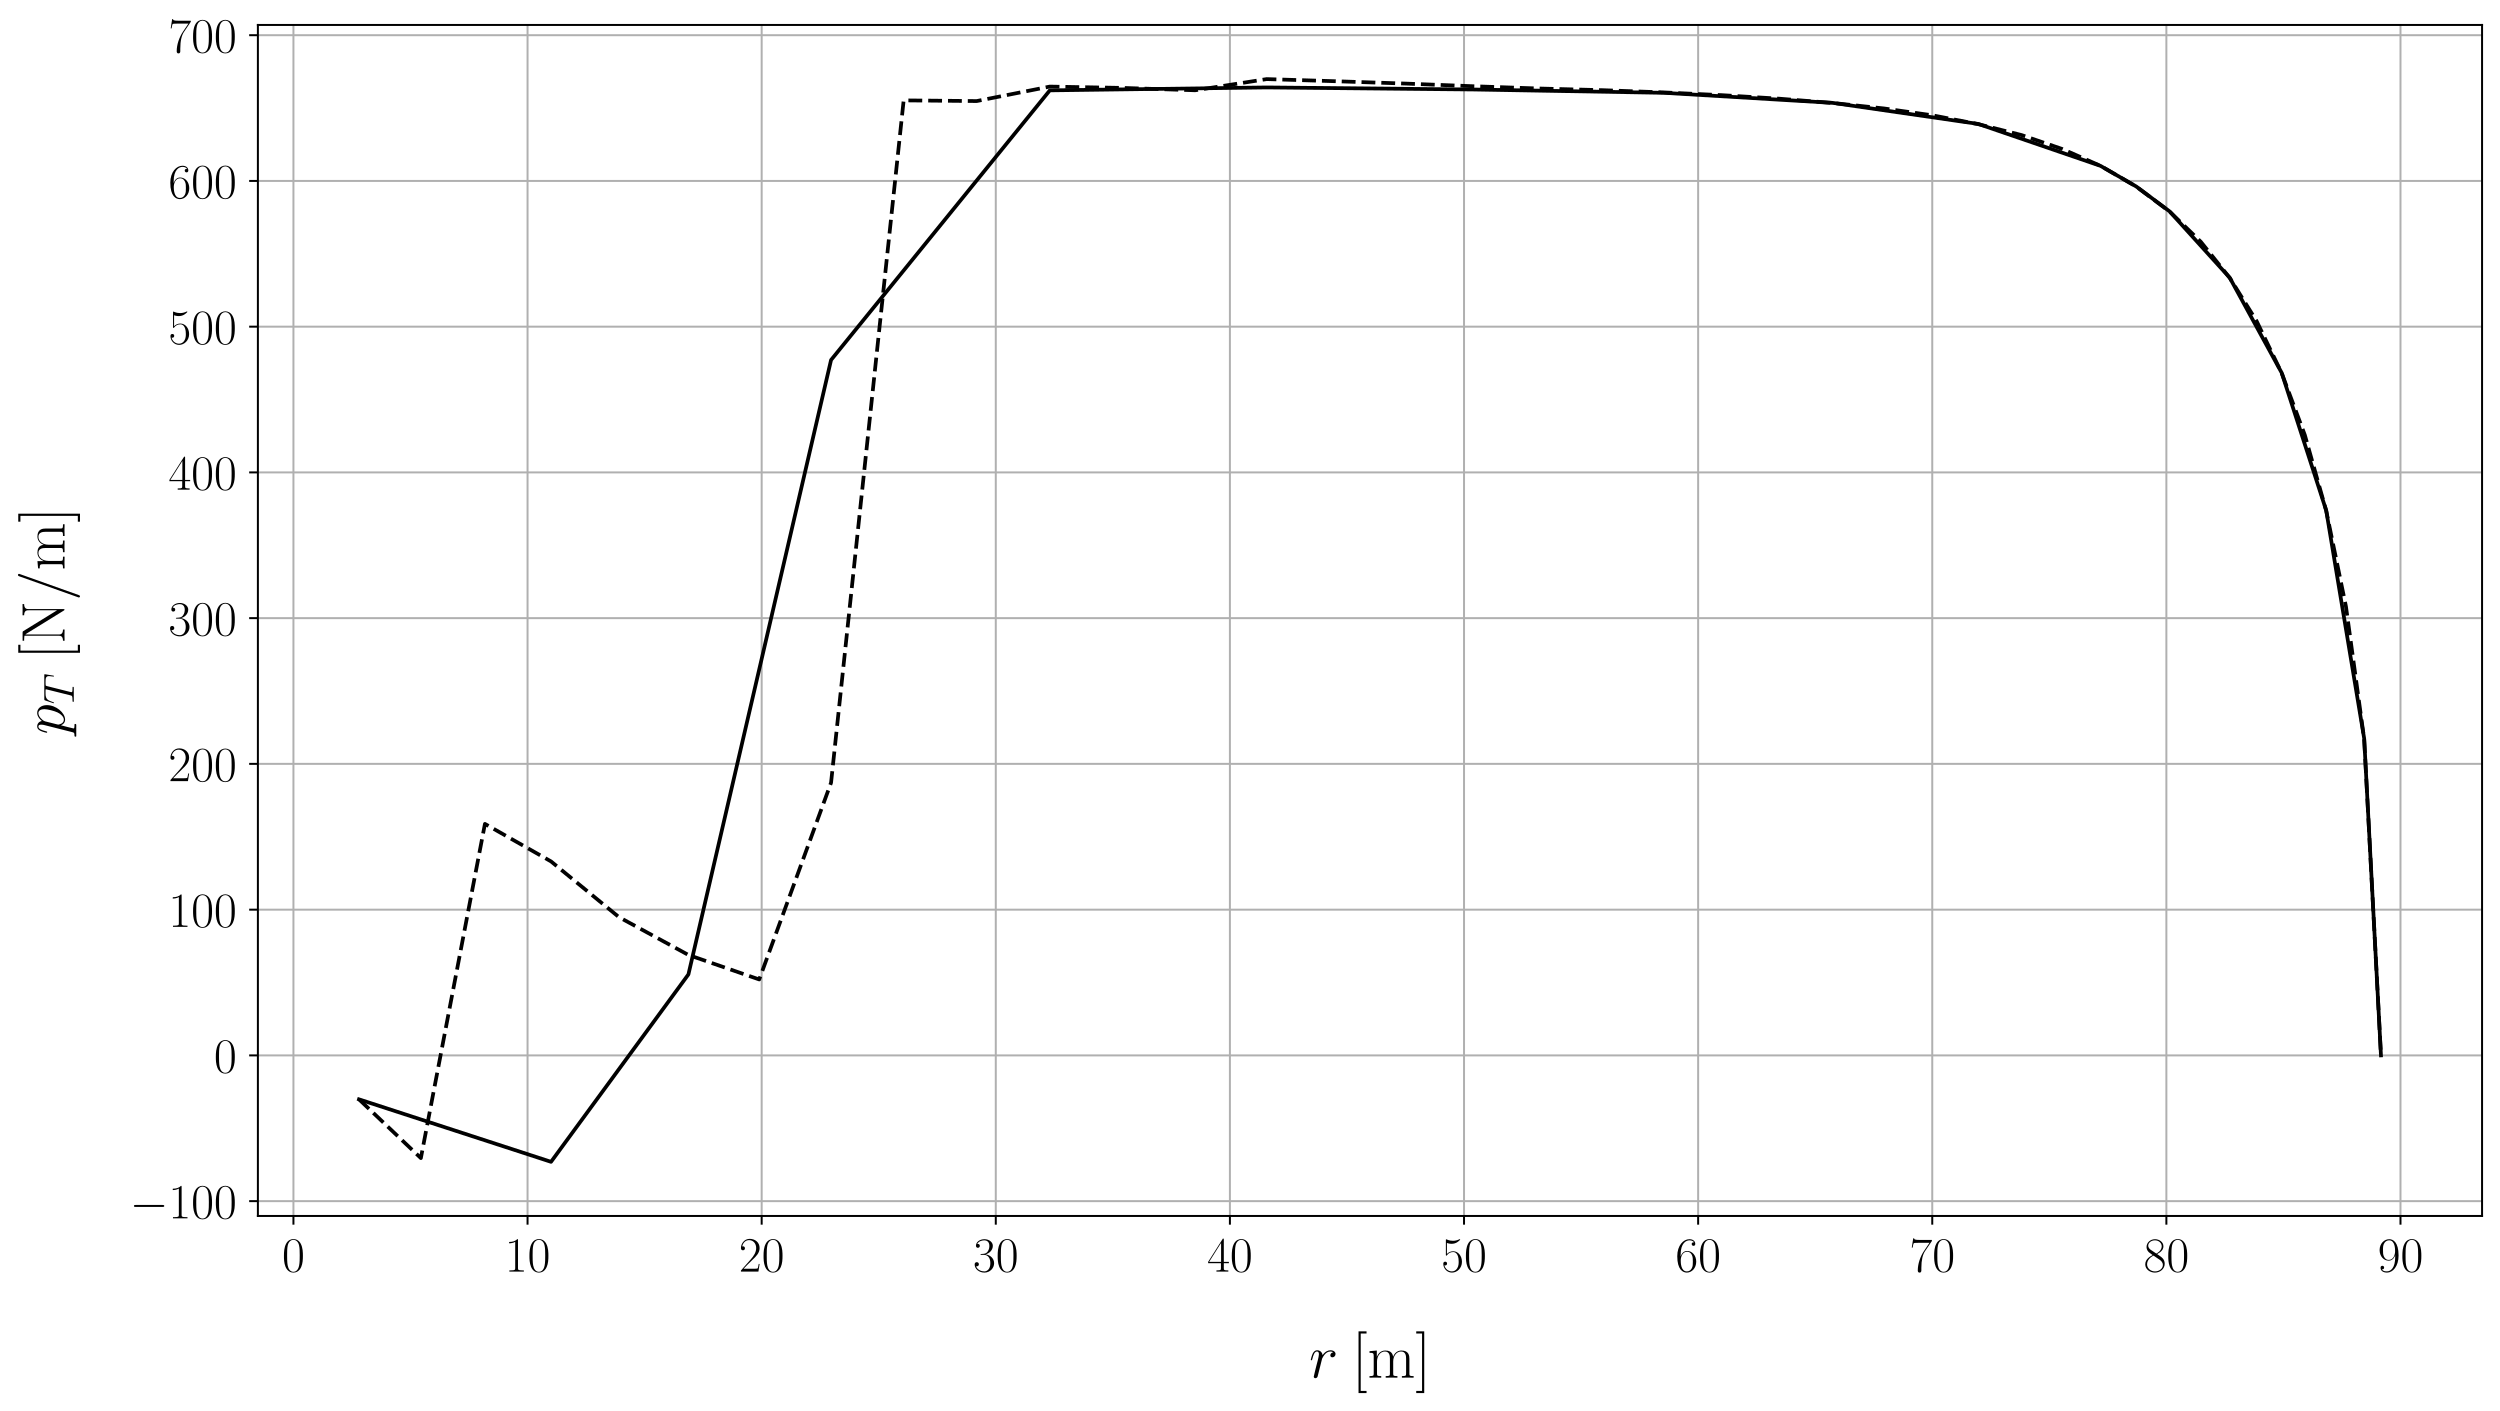
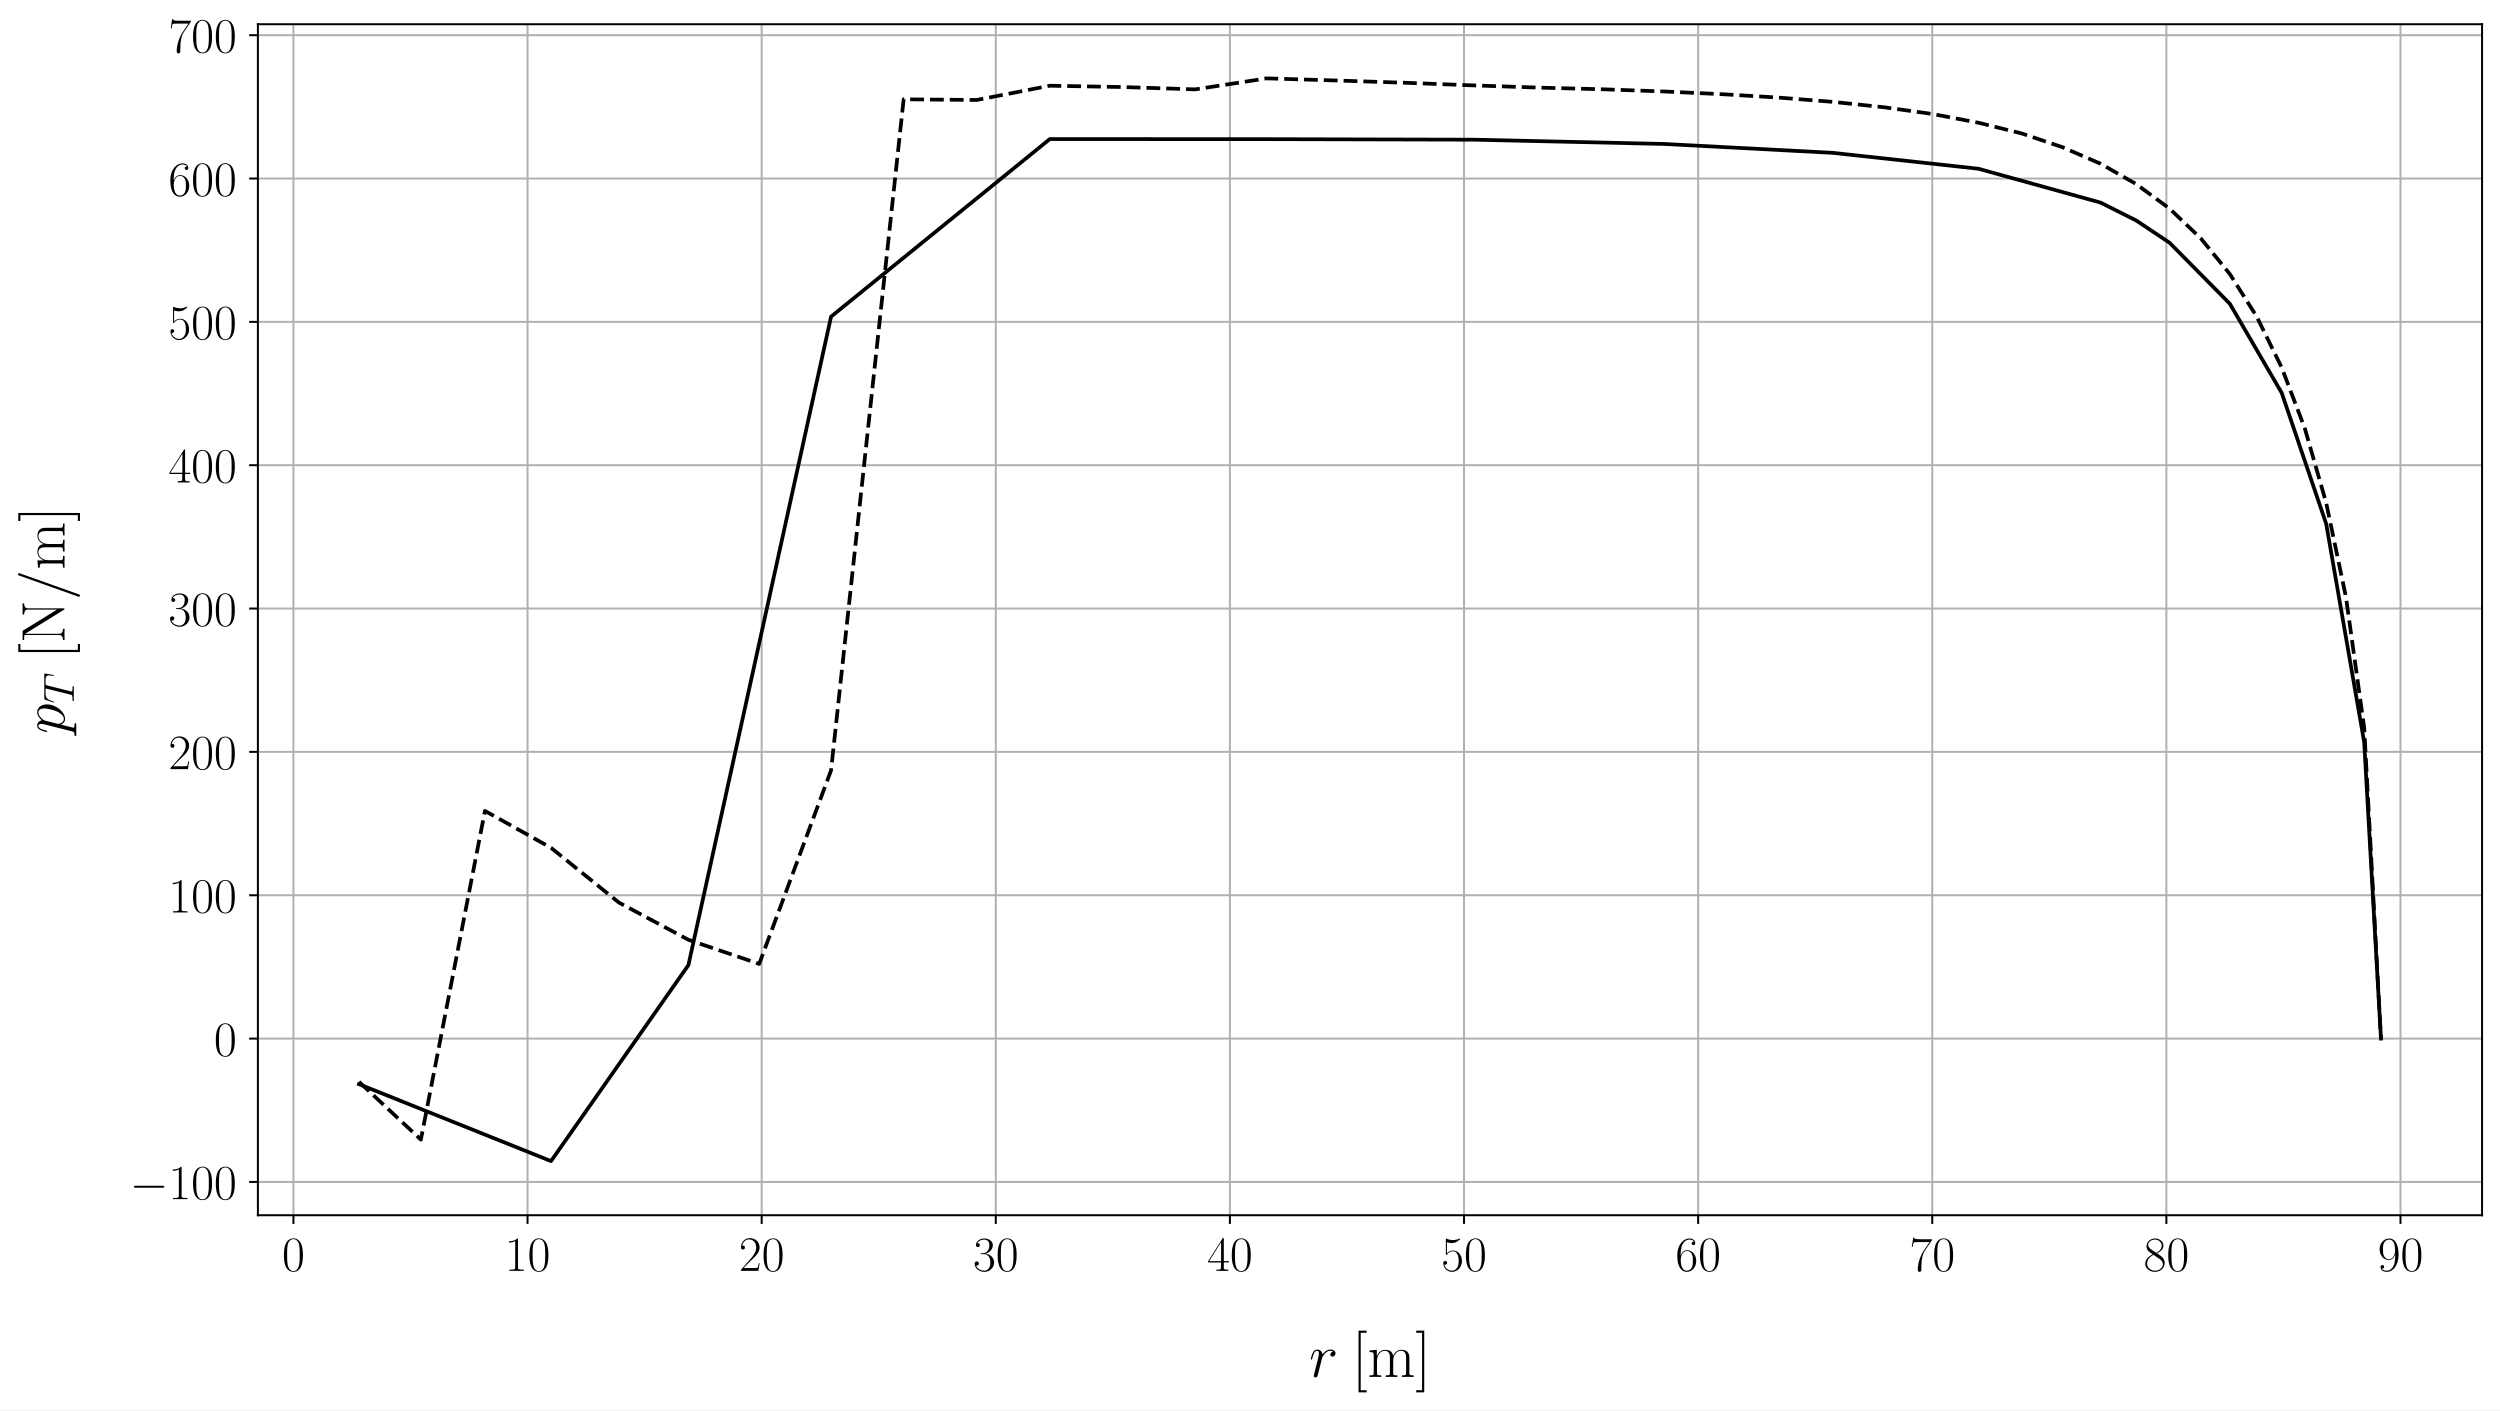
- <svg xmlns="http://www.w3.org/2000/svg" xmlns:xlink="http://www.w3.org/1999/xlink" width="1003.518pt" height="566.372pt" viewBox="0 0 1003.518 566.372" version="1.1">
+ <svg xmlns="http://www.w3.org/2000/svg" xmlns:xlink="http://www.w3.org/1999/xlink" width="1003.518pt" height="566.082pt" viewBox="0 0 1003.518 566.082" version="1.1">
  <defs>
    <style type="text/css">*{stroke-linejoin: round; stroke-linecap: butt}</style>
  </defs>
  <g id="figure_1">
    <g id="patch_1">
-       <path d="M 0 566.372  L 1003.518 566.372  L 1003.518 0  L 0 0  z " style="fill: #ffffff" />
+       <path d="M 0 566.082  L 1003.518 566.082  L 1003.518 0  L 0 0  z " style="fill: #ffffff" />
    </g>
    <g id="axes_1">
      <g id="patch_2">
-         <path d="M 103.518 488.096  L 996.318 488.096  L 996.318 10.016  L 103.518 10.016  z " style="fill: #ffffff" />
+         <path d="M 103.518 487.806  L 996.318 487.806  L 996.318 9.726  L 103.518 9.726  z " style="fill: #ffffff" />
      </g>
      <g id="matplotlib.axis_1">
        <g id="xtick_1">
          <g id="line2d_1">
-             <path d="M 117.787 488.096  L 117.787 10.016  " clip-path="url(#p7b1a247638)" style="fill: none; stroke: #b0b0b0; stroke-width: 0.8; stroke-linecap: square" />
+             <path d="M 117.787 487.806  L 117.787 9.726  " clip-path="url(#p39c405fd0f)" style="fill: none; stroke: #b0b0b0; stroke-width: 0.8; stroke-linecap: square" />
          </g>
          <g id="line2d_2">
            <defs>
-               <path id="m4202ef3301" d="M 0 0  L 0 3.5  " style="stroke: #000000; stroke-width: 0.8" />
+               <path id="m2acb7a7e1b" d="M 0 0  L 0 3.5  " style="stroke: #000000; stroke-width: 0.8" />
            </defs>
            <g>
-               <use xlink:href="#m4202ef3301" x="117.787" y="488.096" style="stroke: #000000; stroke-width: 0.8" />
+               <use xlink:href="#m2acb7a7e1b" x="117.787" y="487.806" style="stroke: #000000; stroke-width: 0.8" />
            </g>
          </g>
          <g id="text_1">
-             <g transform="translate(113.2178 510.4333) scale(0.2 -0.2)">
+             <g transform="translate(113.2178 510.143) scale(0.2 -0.2)">
              <defs>
                <path id="CMR17-30" d="M 2688 2025  C 2688 2416 2682 3080 2413 3591  C 2176 4039 1798 4198 1466 4198  C 1158 4198 768 4058 525 3597  C 269 3118 243 2524 243 2025  C 243 1661 250 1106 448 619  C 723 -39 1216 -128 1466 -128  C 1760 -128 2208 -7 2470 600  C 2662 1042 2688 1559 2688 2025  z M 1466 -26  C 1056 -26 813 325 723 812  C 653 1188 653 1738 653 2096  C 653 2588 653 2997 736 3387  C 858 3929 1216 4096 1466 4096  C 1728 4096 2067 3923 2189 3400  C 2272 3036 2278 2607 2278 2096  C 2278 1680 2278 1169 2202 792  C 2067 95 1690 -26 1466 -26  z " transform="scale(0.015625)" />
              </defs>
              <use xlink:href="#CMR17-30" transform="scale(0.996264)" />
            </g>
          </g>
        </g>
        <g id="xtick_2">
          <g id="line2d_3">
-             <path d="M 211.763 488.096  L 211.763 10.016  " clip-path="url(#p7b1a247638)" style="fill: none; stroke: #b0b0b0; stroke-width: 0.8; stroke-linecap: square" />
+             <path d="M 211.763 487.806  L 211.763 9.726  " clip-path="url(#p39c405fd0f)" style="fill: none; stroke: #b0b0b0; stroke-width: 0.8; stroke-linecap: square" />
          </g>
          <g id="line2d_4">
            <g>
-               <use xlink:href="#m4202ef3301" x="211.763" y="488.096" style="stroke: #000000; stroke-width: 0.8" />
+               <use xlink:href="#m2acb7a7e1b" x="211.763" y="487.806" style="stroke: #000000; stroke-width: 0.8" />
            </g>
          </g>
          <g id="text_2">
-             <g transform="translate(202.6251 510.4333) scale(0.2 -0.2)">
+             <g transform="translate(202.6251 510.143) scale(0.2 -0.2)">
              <defs>
                <path id="CMR17-31" d="M 1702 4058  C 1702 4192 1696 4192 1606 4192  C 1357 3916 979 3827 621 3827  C 602 3827 570 3827 563 3808  C 557 3795 557 3782 557 3648  C 755 3648 1088 3686 1344 3839  L 1344 461  C 1344 236 1331 160 781 160  L 589 160  L 589 0  C 896 0 1216 0 1523 0  C 1830 0 2150 0 2458 0  L 2458 160  L 2266 160  C 1715 160 1702 230 1702 458  L 1702 4058  z " transform="scale(0.015625)" />
              </defs>
              <use xlink:href="#CMR17-31" transform="scale(0.996264)" />
              <use xlink:href="#CMR17-30" transform="translate(45.69048 0) scale(0.996264)" />
            </g>
          </g>
        </g>
        <g id="xtick_3">
          <g id="line2d_5">
-             <path d="M 305.74 488.096  L 305.74 10.016  " clip-path="url(#p7b1a247638)" style="fill: none; stroke: #b0b0b0; stroke-width: 0.8; stroke-linecap: square" />
+             <path d="M 305.74 487.806  L 305.74 9.726  " clip-path="url(#p39c405fd0f)" style="fill: none; stroke: #b0b0b0; stroke-width: 0.8; stroke-linecap: square" />
          </g>
          <g id="line2d_6">
            <g>
-               <use xlink:href="#m4202ef3301" x="305.74" y="488.096" style="stroke: #000000; stroke-width: 0.8" />
+               <use xlink:href="#m2acb7a7e1b" x="305.74" y="487.806" style="stroke: #000000; stroke-width: 0.8" />
            </g>
          </g>
          <g id="text_3">
-             <g transform="translate(296.6015 510.4333) scale(0.2 -0.2)">
+             <g transform="translate(296.6015 510.143) scale(0.2 -0.2)">
              <defs>
                <path id="CMR17-32" d="M 2669 989  L 2554 989  C 2490 536 2438 459 2413 420  C 2381 369 1920 369 1830 369  L 602 369  C 832 619 1280 1072 1824 1597  C 2214 1967 2669 2402 2669 3035  C 2669 3790 2067 4224 1395 4224  C 691 4224 262 3604 262 3030  C 262 2780 448 2748 525 2748  C 589 2748 781 2787 781 3010  C 781 3207 614 3264 525 3264  C 486 3264 448 3258 422 3245  C 544 3790 915 4058 1306 4058  C 1862 4058 2227 3617 2227 3035  C 2227 2479 1901 2000 1536 1584  L 262 146  L 262 0  L 2515 0  L 2669 989  z " transform="scale(0.015625)" />
              </defs>
              <use xlink:href="#CMR17-32" transform="scale(0.996264)" />
              <use xlink:href="#CMR17-30" transform="translate(45.69048 0) scale(0.996264)" />
            </g>
          </g>
        </g>
        <g id="xtick_4">
          <g id="line2d_7">
-             <path d="M 399.716 488.096  L 399.716 10.016  " clip-path="url(#p7b1a247638)" style="fill: none; stroke: #b0b0b0; stroke-width: 0.8; stroke-linecap: square" />
+             <path d="M 399.716 487.806  L 399.716 9.726  " clip-path="url(#p39c405fd0f)" style="fill: none; stroke: #b0b0b0; stroke-width: 0.8; stroke-linecap: square" />
          </g>
          <g id="line2d_8">
            <g>
-               <use xlink:href="#m4202ef3301" x="399.716" y="488.096" style="stroke: #000000; stroke-width: 0.8" />
+               <use xlink:href="#m2acb7a7e1b" x="399.716" y="487.806" style="stroke: #000000; stroke-width: 0.8" />
            </g>
          </g>
          <g id="text_4">
-             <g transform="translate(390.5778 510.4333) scale(0.2 -0.2)">
+             <g transform="translate(390.5778 510.143) scale(0.2 -0.2)">
              <defs>
                <path id="CMR17-33" d="M 1414 2157  C 1984 2157 2234 1662 2234 1090  C 2234 320 1824 25 1453 25  C 1114 25 563 194 390 693  C 422 680 454 680 486 680  C 640 680 755 782 755 948  C 755 1133 614 1216 486 1216  C 378 1216 211 1165 211 926  C 211 335 787 -128 1466 -128  C 2176 -128 2720 430 2720 1085  C 2720 1707 2208 2157 1600 2227  C 2086 2328 2554 2756 2554 3329  C 2554 3820 2048 4179 1472 4179  C 890 4179 378 3829 378 3329  C 378 3110 544 3072 627 3072  C 762 3072 877 3155 877 3321  C 877 3486 762 3569 627 3569  C 602 3569 570 3569 544 3557  C 730 3959 1235 4032 1459 4032  C 1683 4032 2106 3925 2106 3320  C 2106 3143 2080 2828 1862 2550  C 1670 2304 1453 2304 1242 2284  C 1210 2284 1062 2269 1037 2269  C 992 2263 966 2257 966 2208  C 966 2163 973 2157 1101 2157  L 1414 2157  z " transform="scale(0.015625)" />
              </defs>
              <use xlink:href="#CMR17-33" transform="scale(0.996264)" />
              <use xlink:href="#CMR17-30" transform="translate(45.69048 0) scale(0.996264)" />
            </g>
          </g>
        </g>
        <g id="xtick_5">
          <g id="line2d_9">
-             <path d="M 493.692 488.096  L 493.692 10.016  " clip-path="url(#p7b1a247638)" style="fill: none; stroke: #b0b0b0; stroke-width: 0.8; stroke-linecap: square" />
+             <path d="M 493.692 487.806  L 493.692 9.726  " clip-path="url(#p39c405fd0f)" style="fill: none; stroke: #b0b0b0; stroke-width: 0.8; stroke-linecap: square" />
          </g>
          <g id="line2d_10">
            <g>
-               <use xlink:href="#m4202ef3301" x="493.692" y="488.096" style="stroke: #000000; stroke-width: 0.8" />
+               <use xlink:href="#m2acb7a7e1b" x="493.692" y="487.806" style="stroke: #000000; stroke-width: 0.8" />
            </g>
          </g>
          <g id="text_5">
-             <g transform="translate(484.5542 510.4333) scale(0.2 -0.2)">
+             <g transform="translate(484.5542 510.143) scale(0.2 -0.2)">
              <defs>
                <path id="CMR17-34" d="M 2150 4122  C 2150 4256 2144 4256 2029 4256  L 128 1254  L 128 1088  L 1779 1088  L 1779 457  C 1779 224 1766 160 1318 160  L 1197 160  L 1197 0  C 1402 0 1747 0 1965 0  C 2182 0 2528 0 2733 0  L 2733 160  L 2611 160  C 2163 160 2150 224 2150 457  L 2150 1088  L 2803 1088  L 2803 1254  L 2150 1254  L 2150 4122  z M 1798 3703  L 1798 1254  L 256 1254  L 1798 3703  z " transform="scale(0.015625)" />
              </defs>
              <use xlink:href="#CMR17-34" transform="scale(0.996264)" />
              <use xlink:href="#CMR17-30" transform="translate(45.69048 0) scale(0.996264)" />
            </g>
          </g>
        </g>
        <g id="xtick_6">
          <g id="line2d_11">
-             <path d="M 587.669 488.096  L 587.669 10.016  " clip-path="url(#p7b1a247638)" style="fill: none; stroke: #b0b0b0; stroke-width: 0.8; stroke-linecap: square" />
+             <path d="M 587.669 487.806  L 587.669 9.726  " clip-path="url(#p39c405fd0f)" style="fill: none; stroke: #b0b0b0; stroke-width: 0.8; stroke-linecap: square" />
          </g>
          <g id="line2d_12">
            <g>
-               <use xlink:href="#m4202ef3301" x="587.669" y="488.096" style="stroke: #000000; stroke-width: 0.8" />
+               <use xlink:href="#m2acb7a7e1b" x="587.669" y="487.806" style="stroke: #000000; stroke-width: 0.8" />
            </g>
          </g>
          <g id="text_6">
-             <g transform="translate(578.5306 510.4333) scale(0.2 -0.2)">
+             <g transform="translate(578.5306 510.143) scale(0.2 -0.2)">
              <defs>
                <path id="CMR17-35" d="M 730 3692  C 794 3666 1056 3584 1325 3584  C 1920 3584 2246 3911 2432 4100  C 2432 4157 2432 4192 2394 4192  C 2387 4192 2374 4192 2323 4163  C 2099 4058 1837 3973 1517 3973  C 1325 3973 1037 3999 723 4139  C 653 4171 640 4171 634 4171  C 602 4171 595 4164 595 4037  L 595 2203  C 595 2089 595 2057 659 2057  C 691 2057 704 2070 736 2114  C 941 2401 1222 2522 1542 2522  C 1766 2522 2246 2382 2246 1289  C 2246 1085 2246 715 2054 421  C 1894 159 1645 25 1370 25  C 947 25 518 320 403 814  C 429 807 480 795 506 795  C 589 795 749 840 749 1038  C 749 1210 627 1280 506 1280  C 358 1280 262 1190 262 1011  C 262 454 704 -128 1382 -128  C 2042 -128 2669 440 2669 1264  C 2669 2030 2170 2624 1549 2624  C 1222 2624 947 2503 730 2274  L 730 3692  z " transform="scale(0.015625)" />
              </defs>
              <use xlink:href="#CMR17-35" transform="scale(0.996264)" />
              <use xlink:href="#CMR17-30" transform="translate(45.69048 0) scale(0.996264)" />
            </g>
          </g>
        </g>
        <g id="xtick_7">
          <g id="line2d_13">
-             <path d="M 681.645 488.096  L 681.645 10.016  " clip-path="url(#p7b1a247638)" style="fill: none; stroke: #b0b0b0; stroke-width: 0.8; stroke-linecap: square" />
+             <path d="M 681.645 487.806  L 681.645 9.726  " clip-path="url(#p39c405fd0f)" style="fill: none; stroke: #b0b0b0; stroke-width: 0.8; stroke-linecap: square" />
          </g>
          <g id="line2d_14">
            <g>
-               <use xlink:href="#m4202ef3301" x="681.645" y="488.096" style="stroke: #000000; stroke-width: 0.8" />
+               <use xlink:href="#m2acb7a7e1b" x="681.645" y="487.806" style="stroke: #000000; stroke-width: 0.8" />
            </g>
          </g>
          <g id="text_7">
-             <g transform="translate(672.507 510.4333) scale(0.2 -0.2)">
+             <g transform="translate(672.507 510.143) scale(0.2 -0.2)">
              <defs>
                <path id="CMR17-36" d="M 678 2176  C 678 3690 1395 4032 1811 4032  C 1946 4032 2272 4009 2400 3776  C 2298 3776 2106 3776 2106 3553  C 2106 3381 2246 3323 2336 3323  C 2394 3323 2566 3348 2566 3560  C 2566 3954 2246 4179 1805 4179  C 1043 4179 243 3390 243 1984  C 243 253 966 -128 1478 -128  C 2099 -128 2688 427 2688 1283  C 2688 2081 2170 2662 1517 2662  C 1126 2662 838 2407 678 1960  L 678 2176  z M 1478 25  C 691 25 691 1200 691 1436  C 691 1896 909 2560 1504 2560  C 1613 2560 1926 2560 2138 2120  C 2253 1870 2253 1609 2253 1289  C 2253 944 2253 690 2118 434  C 1978 171 1773 25 1478 25  z " transform="scale(0.015625)" />
              </defs>
              <use xlink:href="#CMR17-36" transform="scale(0.996264)" />
              <use xlink:href="#CMR17-30" transform="translate(45.69048 0) scale(0.996264)" />
            </g>
          </g>
        </g>
        <g id="xtick_8">
          <g id="line2d_15">
-             <path d="M 775.621 488.096  L 775.621 10.016  " clip-path="url(#p7b1a247638)" style="fill: none; stroke: #b0b0b0; stroke-width: 0.8; stroke-linecap: square" />
+             <path d="M 775.621 487.806  L 775.621 9.726  " clip-path="url(#p39c405fd0f)" style="fill: none; stroke: #b0b0b0; stroke-width: 0.8; stroke-linecap: square" />
          </g>
          <g id="line2d_16">
            <g>
-               <use xlink:href="#m4202ef3301" x="775.621" y="488.096" style="stroke: #000000; stroke-width: 0.8" />
+               <use xlink:href="#m2acb7a7e1b" x="775.621" y="487.806" style="stroke: #000000; stroke-width: 0.8" />
            </g>
          </g>
          <g id="text_8">
-             <g transform="translate(766.4833 510.4333) scale(0.2 -0.2)">
+             <g transform="translate(766.4833 510.143) scale(0.2 -0.2)">
              <defs>
                <path id="CMR17-37" d="M 2886 3941  L 2886 4081  L 1382 4081  C 634 4081 621 4165 595 4288  L 480 4288  L 294 3094  L 410 3094  C 429 3215 474 3540 550 3661  C 589 3712 1062 3712 1171 3712  L 2579 3712  L 1869 2661  C 1395 1954 1069 999 1069 165  C 1069 89 1069 -128 1299 -128  C 1530 -128 1530 89 1530 171  L 1530 465  C 1530 1508 1709 2196 2003 2636  L 2886 3941  z " transform="scale(0.015625)" />
              </defs>
              <use xlink:href="#CMR17-37" transform="scale(0.996264)" />
              <use xlink:href="#CMR17-30" transform="translate(45.69048 0) scale(0.996264)" />
            </g>
          </g>
        </g>
        <g id="xtick_9">
          <g id="line2d_17">
-             <path d="M 869.598 488.096  L 869.598 10.016  " clip-path="url(#p7b1a247638)" style="fill: none; stroke: #b0b0b0; stroke-width: 0.8; stroke-linecap: square" />
+             <path d="M 869.598 487.806  L 869.598 9.726  " clip-path="url(#p39c405fd0f)" style="fill: none; stroke: #b0b0b0; stroke-width: 0.8; stroke-linecap: square" />
          </g>
          <g id="line2d_18">
            <g>
-               <use xlink:href="#m4202ef3301" x="869.598" y="488.096" style="stroke: #000000; stroke-width: 0.8" />
+               <use xlink:href="#m2acb7a7e1b" x="869.598" y="487.806" style="stroke: #000000; stroke-width: 0.8" />
            </g>
          </g>
          <g id="text_9">
-             <g transform="translate(860.4597 510.4333) scale(0.2 -0.2)">
+             <g transform="translate(860.4597 510.143) scale(0.2 -0.2)">
              <defs>
                <path id="CMR17-38" d="M 1741 2264  C 2144 2467 2554 2773 2554 3263  C 2554 3841 1990 4179 1472 4179  C 890 4179 378 3759 378 3180  C 378 3021 416 2747 666 2505  C 730 2442 998 2251 1171 2130  C 883 1983 211 1634 211 934  C 211 279 838 -128 1459 -128  C 2144 -128 2720 362 2720 1010  C 2720 1590 2330 1857 2074 2029  L 1741 2264  z M 902 2822  C 851 2854 595 3051 595 3351  C 595 3739 998 4032 1459 4032  C 1965 4032 2336 3676 2336 3262  C 2336 2669 1670 2331 1638 2331  C 1632 2331 1626 2331 1574 2370  L 902 2822  z M 2080 1519  C 2176 1449 2483 1240 2483 851  C 2483 381 2010 25 1472 25  C 890 25 448 438 448 940  C 448 1443 838 1862 1280 2060  L 2080 1519  z " transform="scale(0.015625)" />
              </defs>
              <use xlink:href="#CMR17-38" transform="scale(0.996264)" />
              <use xlink:href="#CMR17-30" transform="translate(45.69048 0) scale(0.996264)" />
            </g>
          </g>
        </g>
        <g id="xtick_10">
          <g id="line2d_19">
-             <path d="M 963.574 488.096  L 963.574 10.016  " clip-path="url(#p7b1a247638)" style="fill: none; stroke: #b0b0b0; stroke-width: 0.8; stroke-linecap: square" />
+             <path d="M 963.574 487.806  L 963.574 9.726  " clip-path="url(#p39c405fd0f)" style="fill: none; stroke: #b0b0b0; stroke-width: 0.8; stroke-linecap: square" />
          </g>
          <g id="line2d_20">
            <g>
-               <use xlink:href="#m4202ef3301" x="963.574" y="488.096" style="stroke: #000000; stroke-width: 0.8" />
+               <use xlink:href="#m2acb7a7e1b" x="963.574" y="487.806" style="stroke: #000000; stroke-width: 0.8" />
            </g>
          </g>
          <g id="text_10">
-             <g transform="translate(954.4361 510.4333) scale(0.2 -0.2)">
+             <g transform="translate(954.4361 510.143) scale(0.2 -0.2)">
              <defs>
                <path id="CMR17-39" d="M 2253 1864  C 2253 464 1670 31 1190 31  C 1043 31 685 31 538 294  C 704 268 826 357 826 518  C 826 692 685 749 595 749  C 538 749 365 723 365 506  C 365 71 742 -128 1203 -128  C 1939 -128 2688 674 2688 2073  C 2688 3817 1971 4179 1485 4179  C 851 4179 243 3628 243 2778  C 243 1991 762 1408 1414 1408  C 1952 1408 2189 1903 2253 2112  L 2253 1864  z M 1427 1510  C 1254 1510 1011 1542 813 1922  C 678 2169 678 2461 678 2771  C 678 3146 678 3405 858 3684  C 947 3817 1114 4032 1485 4032  C 2240 4032 2240 2885 2240 2632  C 2240 2182 2035 1510 1427 1510  z " transform="scale(0.015625)" />
              </defs>
              <use xlink:href="#CMR17-39" transform="scale(0.996264)" />
              <use xlink:href="#CMR17-30" transform="translate(45.69048 0) scale(0.996264)" />
            </g>
          </g>
        </g>
        <g id="text_11">
-           <g transform="translate(525.4845 552.9664) scale(0.25 -0.25)">
+           <g transform="translate(525.4845 552.6762) scale(0.25 -0.25)">
            <defs>
              <path id="CMMI12-72" d="M 2490 2612  C 2291 2574 2189 2433 2189 2293  C 2189 2139 2310 2088 2400 2088  C 2579 2088 2726 2242 2726 2433  C 2726 2638 2528 2816 2208 2816  C 1952 2816 1658 2701 1389 2312  C 1344 2650 1088 2816 832 2816  C 582 2816 454 2625 378 2484  C 269 2254 173 1871 173 1839  C 173 1814 198 1782 243 1782  C 294 1782 301 1788 339 1935  C 435 2318 557 2689 813 2689  C 966 2689 1011 2580 1011 2395  C 1011 2254 947 2005 902 1807  L 723 1118  C 698 996 627 709 595 594  C 550 428 480 128 480 96  C 480 6 550 -64 646 -64  C 717 -64 838 -19 877 109  C 896 160 1133 1124 1171 1271  C 1203 1411 1242 1546 1274 1686  C 1299 1775 1325 1878 1344 1961  C 1363 2018 1536 2331 1696 2472  C 1773 2542 1939 2689 2202 2689  C 2304 2689 2406 2670 2490 2612  z " transform="scale(0.015625)" />
              <path id="CMR17-5b" d="M 1504 -1600  L 1504 -1377  L 902 -1377  L 902 4544  L 1504 4544  L 1504 4767  L 678 4767  L 678 -1600  L 1504 -1600  z " transform="scale(0.015625)" />
              <path id="CMR17-6d" d="M 4326 1933  C 4326 2252 4269 2790 3507 2790  C 3072 2790 2771 2496 2656 2151  L 2650 2151  C 2573 2676 2195 2790 1837 2790  C 1331 2790 1069 2400 973 2144  L 966 2144  L 966 2790  L 211 2720  L 211 2554  C 589 2554 646 2515 646 2208  L 646 428  C 646 184 621 153 211 153  L 211 -13  C 365 0 646 0 813 0  C 979 0 1267 0 1421 -13  L 1421 153  C 1011 153 986 178 986 428  L 986 1658  C 986 2247 1344 2688 1792 2688  C 2266 2688 2317 2266 2317 1958  L 2317 428  C 2317 184 2291 153 1882 153  L 1882 -13  C 2035 0 2317 0 2483 0  C 2650 0 2938 0 3091 -13  L 3091 153  C 2682 153 2656 178 2656 428  L 2656 1658  C 2656 2247 3014 2688 3462 2688  C 3936 2688 3987 2266 3987 1958  L 3987 428  C 3987 184 3962 153 3552 153  L 3552 -13  C 3706 0 3987 0 4154 0  C 4320 0 4608 0 4762 -13  L 4762 153  C 4352 153 4326 178 4326 428  L 4326 1933  z " transform="scale(0.015625)" />
              <path id="CMR17-5d" d="M 915 4767  L 90 4767  L 90 4544  L 691 4544  L 691 -1377  L 90 -1377  L 90 -1600  L 915 -1600  L 915 4767  z " transform="scale(0.015625)" />
            </defs>
            <use xlink:href="#CMMI12-72" transform="scale(0.996264)" />
            <use xlink:href="#CMR17-5b" transform="translate(68.80982 0) scale(0.996264)" />
            <use xlink:href="#CMR17-6d" transform="translate(93.68088 0) scale(0.996264)" />
            <use xlink:href="#CMR17-5d" transform="translate(170.6005 0) scale(0.996264)" />
          </g>
        </g>
      </g>
      <g id="matplotlib.axis_2">
        <g id="ytick_1">
          <g id="line2d_21">
-             <path d="M 103.518 482.142  L 996.318 482.142  " clip-path="url(#p7b1a247638)" style="fill: none; stroke: #b0b0b0; stroke-width: 0.8; stroke-linecap: square" />
+             <path d="M 103.518 474.435  L 996.318 474.435  " clip-path="url(#p39c405fd0f)" style="fill: none; stroke: #b0b0b0; stroke-width: 0.8; stroke-linecap: square" />
          </g>
          <g id="line2d_22">
            <defs>
-               <path id="mad4be252e7" d="M 0 0  L -3.5 0  " style="stroke: #000000; stroke-width: 0.8" />
+               <path id="md7feef2fd0" d="M 0 0  L -3.5 0  " style="stroke: #000000; stroke-width: 0.8" />
            </defs>
            <g>
-               <use xlink:href="#mad4be252e7" x="103.518" y="482.142" style="stroke: #000000; stroke-width: 0.8" />
+               <use xlink:href="#md7feef2fd0" x="103.518" y="474.435" style="stroke: #000000; stroke-width: 0.8" />
            </g>
          </g>
          <g id="text_12">
-             <g transform="translate(52.1066 489.0605) scale(0.2 -0.2)">
+             <g transform="translate(52.1066 481.3537) scale(0.2 -0.2)">
              <defs>
                <path id="CMSY10-0" d="M 4218 1472  C 4326 1472 4442 1472 4442 1600  C 4442 1728 4326 1728 4218 1728  L 755 1728  C 646 1728 531 1728 531 1600  C 531 1472 646 1472 755 1472  L 4218 1472  z " transform="scale(0.015625)" />
              </defs>
              <use xlink:href="#CMSY10-0" transform="scale(0.996264)" />
              <use xlink:href="#CMR17-31" transform="translate(77.48747 0) scale(0.996264)" />
              <use xlink:href="#CMR17-30" transform="translate(123.1779 0) scale(0.996264)" />
              <use xlink:href="#CMR17-30" transform="translate(168.8684 0) scale(0.996264)" />
            </g>
          </g>
        </g>
        <g id="ytick_2">
          <g id="line2d_23">
-             <path d="M 103.518 423.639  L 996.318 423.639  " clip-path="url(#p7b1a247638)" style="fill: none; stroke: #b0b0b0; stroke-width: 0.8; stroke-linecap: square" />
+             <path d="M 103.518 416.896  L 996.318 416.896  " clip-path="url(#p39c405fd0f)" style="fill: none; stroke: #b0b0b0; stroke-width: 0.8; stroke-linecap: square" />
          </g>
          <g id="line2d_24">
            <g>
-               <use xlink:href="#mad4be252e7" x="103.518" y="423.639" style="stroke: #000000; stroke-width: 0.8" />
+               <use xlink:href="#md7feef2fd0" x="103.518" y="416.896" style="stroke: #000000; stroke-width: 0.8" />
            </g>
          </g>
          <g id="text_13">
-             <g transform="translate(85.88028 430.5575) scale(0.2 -0.2)">
+             <g transform="translate(85.88028 423.8141) scale(0.2 -0.2)">
              <use xlink:href="#CMR17-30" transform="scale(0.996264)" />
            </g>
          </g>
        </g>
        <g id="ytick_3">
          <g id="line2d_25">
-             <path d="M 103.518 365.136  L 996.318 365.136  " clip-path="url(#p7b1a247638)" style="fill: none; stroke: #b0b0b0; stroke-width: 0.8; stroke-linecap: square" />
+             <path d="M 103.518 359.356  L 996.318 359.356  " clip-path="url(#p39c405fd0f)" style="fill: none; stroke: #b0b0b0; stroke-width: 0.8; stroke-linecap: square" />
          </g>
          <g id="line2d_26">
            <g>
-               <use xlink:href="#mad4be252e7" x="103.518" y="365.136" style="stroke: #000000; stroke-width: 0.8" />
+               <use xlink:href="#md7feef2fd0" x="103.518" y="359.356" style="stroke: #000000; stroke-width: 0.8" />
            </g>
          </g>
          <g id="text_14">
-             <g transform="translate(67.60409 372.0546) scale(0.2 -0.2)">
+             <g transform="translate(67.60409 366.2745) scale(0.2 -0.2)">
              <use xlink:href="#CMR17-31" transform="scale(0.996264)" />
              <use xlink:href="#CMR17-30" transform="translate(45.69048 0) scale(0.996264)" />
              <use xlink:href="#CMR17-30" transform="translate(91.38095 0) scale(0.996264)" />
            </g>
          </g>
        </g>
        <g id="ytick_4">
          <g id="line2d_27">
-             <path d="M 103.518 306.633  L 996.318 306.633  " clip-path="url(#p7b1a247638)" style="fill: none; stroke: #b0b0b0; stroke-width: 0.8; stroke-linecap: square" />
+             <path d="M 103.518 301.816  L 996.318 301.816  " clip-path="url(#p39c405fd0f)" style="fill: none; stroke: #b0b0b0; stroke-width: 0.8; stroke-linecap: square" />
          </g>
          <g id="line2d_28">
            <g>
-               <use xlink:href="#mad4be252e7" x="103.518" y="306.633" style="stroke: #000000; stroke-width: 0.8" />
+               <use xlink:href="#md7feef2fd0" x="103.518" y="301.816" style="stroke: #000000; stroke-width: 0.8" />
            </g>
          </g>
          <g id="text_15">
-             <g transform="translate(67.60409 313.5517) scale(0.2 -0.2)">
+             <g transform="translate(67.60409 308.7349) scale(0.2 -0.2)">
              <use xlink:href="#CMR17-32" transform="scale(0.996264)" />
              <use xlink:href="#CMR17-30" transform="translate(45.69048 0) scale(0.996264)" />
              <use xlink:href="#CMR17-30" transform="translate(91.38095 0) scale(0.996264)" />
            </g>
          </g>
        </g>
        <g id="ytick_5">
          <g id="line2d_29">
-             <path d="M 103.518 248.13  L 996.318 248.13  " clip-path="url(#p7b1a247638)" style="fill: none; stroke: #b0b0b0; stroke-width: 0.8; stroke-linecap: square" />
+             <path d="M 103.518 244.277  L 996.318 244.277  " clip-path="url(#p39c405fd0f)" style="fill: none; stroke: #b0b0b0; stroke-width: 0.8; stroke-linecap: square" />
          </g>
          <g id="line2d_30">
            <g>
-               <use xlink:href="#mad4be252e7" x="103.518" y="248.13" style="stroke: #000000; stroke-width: 0.8" />
+               <use xlink:href="#md7feef2fd0" x="103.518" y="244.277" style="stroke: #000000; stroke-width: 0.8" />
            </g>
          </g>
          <g id="text_16">
-             <g transform="translate(67.60409 255.0487) scale(0.2 -0.2)">
+             <g transform="translate(67.60409 251.1953) scale(0.2 -0.2)">
              <use xlink:href="#CMR17-33" transform="scale(0.996264)" />
              <use xlink:href="#CMR17-30" transform="translate(45.69048 0) scale(0.996264)" />
              <use xlink:href="#CMR17-30" transform="translate(91.38095 0) scale(0.996264)" />
            </g>
          </g>
        </g>
        <g id="ytick_6">
          <g id="line2d_31">
-             <path d="M 103.518 189.627  L 996.318 189.627  " clip-path="url(#p7b1a247638)" style="fill: none; stroke: #b0b0b0; stroke-width: 0.8; stroke-linecap: square" />
+             <path d="M 103.518 186.737  L 996.318 186.737  " clip-path="url(#p39c405fd0f)" style="fill: none; stroke: #b0b0b0; stroke-width: 0.8; stroke-linecap: square" />
          </g>
          <g id="line2d_32">
            <g>
-               <use xlink:href="#mad4be252e7" x="103.518" y="189.627" style="stroke: #000000; stroke-width: 0.8" />
+               <use xlink:href="#md7feef2fd0" x="103.518" y="186.737" style="stroke: #000000; stroke-width: 0.8" />
            </g>
          </g>
          <g id="text_17">
-             <g transform="translate(67.60409 196.5458) scale(0.2 -0.2)">
+             <g transform="translate(67.60409 193.6557) scale(0.2 -0.2)">
              <use xlink:href="#CMR17-34" transform="scale(0.996264)" />
              <use xlink:href="#CMR17-30" transform="translate(45.69048 0) scale(0.996264)" />
              <use xlink:href="#CMR17-30" transform="translate(91.38095 0) scale(0.996264)" />
            </g>
          </g>
        </g>
        <g id="ytick_7">
          <g id="line2d_33">
-             <path d="M 103.518 131.124  L 996.318 131.124  " clip-path="url(#p7b1a247638)" style="fill: none; stroke: #b0b0b0; stroke-width: 0.8; stroke-linecap: square" />
+             <path d="M 103.518 129.198  L 996.318 129.198  " clip-path="url(#p39c405fd0f)" style="fill: none; stroke: #b0b0b0; stroke-width: 0.8; stroke-linecap: square" />
          </g>
          <g id="line2d_34">
            <g>
-               <use xlink:href="#mad4be252e7" x="103.518" y="131.124" style="stroke: #000000; stroke-width: 0.8" />
+               <use xlink:href="#md7feef2fd0" x="103.518" y="129.198" style="stroke: #000000; stroke-width: 0.8" />
            </g>
          </g>
          <g id="text_18">
-             <g transform="translate(67.60409 138.0429) scale(0.2 -0.2)">
+             <g transform="translate(67.60409 136.1162) scale(0.2 -0.2)">
              <use xlink:href="#CMR17-35" transform="scale(0.996264)" />
              <use xlink:href="#CMR17-30" transform="translate(45.69048 0) scale(0.996264)" />
              <use xlink:href="#CMR17-30" transform="translate(91.38095 0) scale(0.996264)" />
            </g>
          </g>
        </g>
        <g id="ytick_8">
          <g id="line2d_35">
-             <path d="M 103.518 72.621  L 996.318 72.621  " clip-path="url(#p7b1a247638)" style="fill: none; stroke: #b0b0b0; stroke-width: 0.8; stroke-linecap: square" />
+             <path d="M 103.518 71.658  L 996.318 71.658  " clip-path="url(#p39c405fd0f)" style="fill: none; stroke: #b0b0b0; stroke-width: 0.8; stroke-linecap: square" />
          </g>
          <g id="line2d_36">
            <g>
-               <use xlink:href="#mad4be252e7" x="103.518" y="72.621" style="stroke: #000000; stroke-width: 0.8" />
+               <use xlink:href="#md7feef2fd0" x="103.518" y="71.658" style="stroke: #000000; stroke-width: 0.8" />
            </g>
          </g>
          <g id="text_19">
-             <g transform="translate(67.60409 79.53993) scale(0.2 -0.2)">
+             <g transform="translate(67.60409 78.57658) scale(0.2 -0.2)">
              <use xlink:href="#CMR17-36" transform="scale(0.996264)" />
              <use xlink:href="#CMR17-30" transform="translate(45.69048 0) scale(0.996264)" />
              <use xlink:href="#CMR17-30" transform="translate(91.38095 0) scale(0.996264)" />
            </g>
          </g>
        </g>
        <g id="ytick_9">
          <g id="line2d_37">
-             <path d="M 103.518 14.118  L 996.318 14.118  " clip-path="url(#p7b1a247638)" style="fill: none; stroke: #b0b0b0; stroke-width: 0.8; stroke-linecap: square" />
+             <path d="M 103.518 14.118  L 996.318 14.118  " clip-path="url(#p39c405fd0f)" style="fill: none; stroke: #b0b0b0; stroke-width: 0.8; stroke-linecap: square" />
          </g>
          <g id="line2d_38">
            <g>
-               <use xlink:href="#mad4be252e7" x="103.518" y="14.118" style="stroke: #000000; stroke-width: 0.8" />
+               <use xlink:href="#md7feef2fd0" x="103.518" y="14.118" style="stroke: #000000; stroke-width: 0.8" />
            </g>
          </g>
          <g id="text_20">
            <g transform="translate(67.60409 21.037) scale(0.2 -0.2)">
              <use xlink:href="#CMR17-37" transform="scale(0.996264)" />
              <use xlink:href="#CMR17-30" transform="translate(45.69048 0) scale(0.996264)" />
              <use xlink:href="#CMR17-30" transform="translate(91.38095 0) scale(0.996264)" />
            </g>
          </g>
        </g>
        <g id="text_21">
-           <g transform="translate(25.87995 294.9446) rotate(-90) scale(0.25 -0.25)">
+           <g transform="translate(25.87995 294.6543) rotate(-90) scale(0.25 -0.25)">
            <defs>
              <path id="CMMI12-70" d="M 275 -789  C 230 -980 205 -1031 -58 -1031  C -134 -1031 -198 -1031 -198 -1152  C -198 -1165 -192 -1216 -122 -1216  C -38 -1216 51 -1216 134 -1216  L 410 -1216  C 544 -1216 870 -1216 1005 -1216  C 1043 -1216 1120 -1216 1120 -1101  C 1120 -1031 1075 -1031 966 -1031  C 672 -1031 653 -987 653 -937  C 653 -861 941 219 979 364  C 1050 185 1222 -64 1555 -64  C 2278 -64 3059 875 3059 1814  C 3059 2401 2726 2816 2246 2816  C 1837 2816 1491 2420 1421 2331  C 1370 2650 1120 2816 864 2816  C 678 2816 531 2727 410 2484  C 294 2254 205 1865 205 1839  C 205 1814 230 1782 275 1782  C 326 1782 333 1788 371 1935  C 467 2312 589 2689 845 2689  C 992 2689 1043 2587 1043 2397  C 1043 2245 1024 2181 998 2067  L 275 -789  z M 1382 1993  C 1427 2171 1606 2357 1709 2446  C 1779 2510 1990 2689 2234 2689  C 2515 2689 2643 2408 2643 2076  C 2643 1769 2464 1047 2304 715  C 2144 370 1850 64 1555 64  C 1120 64 1050 613 1050 639  C 1050 658 1062 709 1069 741  L 1382 1993  z " transform="scale(0.015625)" />
              <path id="CMMI12-54" d="M 2669 3910  C 2707 4064 2720 4121 2816 4147  C 2867 4160 3078 4160 3213 4160  C 3853 4160 4154 4134 4154 3634  C 4154 3537 4128 3295 4090 3057  L 4083 2980  C 4083 2954 4109 2916 4147 2916  C 4211 2916 4211 2948 4230 3050  L 4416 4184  C 4429 4243 4429 4256 4429 4275  C 4429 4345 4390 4345 4262 4345  L 762 4345  C 614 4345 608 4339 570 4224  L 179 3070  C 173 3056 154 2986 154 2980  C 154 2948 179 2916 218 2916  C 269 2916 282 2941 307 3024  C 576 3801 710 4160 1562 4160  L 1990 4160  C 2144 4160 2208 4160 2208 4089  C 2208 4069 2208 4057 2176 3941  L 1318 499  C 1254 249 1242 185 563 185  C 403 185 358 185 358 64  C 358 0 429 0 461 0  C 621 0 787 0 947 0  L 1946 0  C 2106 0 2278 0 2438 0  C 2509 0 2573 0 2573 121  C 2573 185 2528 185 2362 185  C 1786 185 1786 243 1786 339  C 1786 346 1786 391 1811 494  L 2669 3910  z " transform="scale(0.015625)" />
              <path id="CMR17-4e" d="M 1312 4250  C 1267 4320 1261 4320 1139 4320  L 326 4320  L 326 4160  L 448 4160  C 704 4160 819 4129 838 4122  L 838 610  C 838 451 838 153 326 153  L 326 -13  C 474 0 742 0 902 0  C 1062 0 1331 0 1478 -13  L 1478 153  C 966 153 966 451 966 610  L 966 4033  C 1011 3995 1011 3982 1056 3919  L 3430 76  C 3475 0 3494 0 3526 0  C 3590 0 3590 19 3590 139  L 3590 3705  C 3590 3863 3590 4160 4102 4160  L 4102 4326  C 3955 4320 3686 4320 3526 4320  C 3366 4320 3098 4320 2950 4326  L 2950 4160  C 3462 4160 3462 3862 3462 3703  L 3462 763  L 1312 4250  z " transform="scale(0.015625)" />
              <path id="CMMI12-3d" d="M 2746 4562  C 2746 4569 2784 4666 2784 4678  C 2784 4755 2720 4800 2669 4800  C 2637 4800 2579 4800 2528 4659  L 384 -1363  C 384 -1370 346 -1465 346 -1478  C 346 -1555 410 -1600 461 -1600  C 499 -1600 557 -1593 602 -1459  L 2746 4562  z " transform="scale(0.015625)" />
            </defs>
            <use xlink:href="#CMMI12-70" transform="scale(0.996264)" />
            <use xlink:href="#CMMI12-54" transform="translate(48.95951 -14.94392) scale(0.697382)" />
            <use xlink:href="#CMR17-5b" transform="translate(121.1032 0) scale(0.996264)" />
            <use xlink:href="#CMR17-4e" transform="translate(145.9742 0) scale(0.996264)" />
            <use xlink:href="#CMMI12-3d" transform="translate(215.0467 0) scale(0.996264)" />
            <use xlink:href="#CMR17-6d" transform="translate(263.8216 0) scale(0.996264)" />
            <use xlink:href="#CMR17-5d" transform="translate(340.7412 0) scale(0.996264)" />
          </g>
        </g>
      </g>
      <g id="line2d_39">
-         <path d="M 144.1 441.281  L 221.187 466.365  L 276.335 391.129  L 333.595 144.496  L 421.402 36.272  L 508.475 35.096  L 591.532 35.926  L 667.872 37.259  L 735.682 41.302  L 794.111 49.759  L 843.153 66.582  L 857.506 74.862  L 870.916 84.872  L 895.051 111.509  L 915.883 149.645  L 933.751 204.884  L 948.995 296.413  L 955.737 423.639  " clip-path="url(#p7b1a247638)" style="fill: none; stroke: #000000; stroke-width: 1.5; stroke-linecap: square" />
+         <path d="M 144.1 435.201  L 221.187 466.075  L 276.335 387.396  L 333.595 127.095  L 421.402 55.818  L 508.475 55.856  L 591.532 56.068  L 667.872 57.782  L 735.682 61.358  L 794.111 67.73  L 843.153 81.321  L 857.506 88.521  L 870.916 97.474  L 895.051 121.903  L 915.883 157.675  L 933.751 210.282  L 948.995 297.892  L 955.737 416.896  " clip-path="url(#p39c405fd0f)" style="fill: none; stroke: #000000; stroke-width: 1.5; stroke-linecap: square" />
      </g>
      <g id="line2d_40">
-         <path d="M 144.1 441.282  L 168.938 464.869  L 194.657 330.718  L 221.187 345.78  L 248.443 368.132  L 276.334 383.321  L 304.756 393.158  L 333.595 314.171  L 362.733 40.293  L 392.045 40.568  L 421.402 34.751  L 450.677 35.287  L 479.742 36.24  L 508.475 31.747  L 536.756 32.626  L 564.475 33.558  L 591.532 34.617  L 617.834 35.527  L 643.304 36.195  L 667.872 37.094  L 691.484 38.216  L 714.099 39.603  L 735.682 41.332  L 756.217 43.53  L 775.693 46.285  L 794.111 49.844  L 811.482 54.218  L 827.821 59.819  L 843.153 66.568  L 857.506 74.907  L 870.915 84.943  L 883.417 97.049  L 895.051 111.568  L 905.859 128.976  L 915.883 149.748  L 925.166 174.6  L 933.751 205.009  L 941.681 243.448  L 948.996 296.688  L 955.737 423.639  " clip-path="url(#p7b1a247638)" style="fill: none; stroke-dasharray: 5.55,2.4; stroke-dashoffset: 0; stroke: #000000; stroke-width: 1.5" />
+         <path d="M 144.1 434.248  L 168.938 457.447  L 194.657 325.505  L 221.187 340.318  L 248.443 362.303  L 276.334 377.242  L 304.756 386.916  L 333.595 309.23  L 362.733 39.862  L 392.045 40.132  L 421.402 34.412  L 450.677 34.938  L 479.742 35.875  L 508.475 31.457  L 536.756 32.321  L 564.475 33.238  L 591.532 34.28  L 617.834 35.175  L 643.304 35.832  L 667.872 36.716  L 691.484 37.82  L 714.099 39.183  L 735.682 40.884  L 756.217 43.045  L 775.693 45.755  L 794.111 49.256  L 811.482 53.557  L 827.821 59.067  L 843.153 65.704  L 857.506 73.906  L 870.915 83.776  L 883.417 95.684  L 895.051 109.963  L 905.859 127.085  L 915.883 147.515  L 925.166 171.957  L 933.751 201.866  L 941.681 239.672  L 948.996 292.035  L 955.737 416.896  " clip-path="url(#p39c405fd0f)" style="fill: none; stroke-dasharray: 5.55,2.4; stroke-dashoffset: 0; stroke: #000000; stroke-width: 1.5" />
      </g>
      <g id="patch_3">
-         <path d="M 103.518 488.096  L 103.518 10.016  " style="fill: none; stroke: #000000; stroke-width: 0.8; stroke-linejoin: miter; stroke-linecap: square" />
+         <path d="M 103.518 487.806  L 103.518 9.726  " style="fill: none; stroke: #000000; stroke-width: 0.8; stroke-linejoin: miter; stroke-linecap: square" />
      </g>
      <g id="patch_4">
-         <path d="M 996.318 488.096  L 996.318 10.016  " style="fill: none; stroke: #000000; stroke-width: 0.8; stroke-linejoin: miter; stroke-linecap: square" />
+         <path d="M 996.318 487.806  L 996.318 9.726  " style="fill: none; stroke: #000000; stroke-width: 0.8; stroke-linejoin: miter; stroke-linecap: square" />
      </g>
      <g id="patch_5">
-         <path d="M 103.518 488.096  L 996.318 488.096  " style="fill: none; stroke: #000000; stroke-width: 0.8; stroke-linejoin: miter; stroke-linecap: square" />
+         <path d="M 103.518 487.806  L 996.318 487.806  " style="fill: none; stroke: #000000; stroke-width: 0.8; stroke-linejoin: miter; stroke-linecap: square" />
      </g>
      <g id="patch_6">
-         <path d="M 103.518 10.016  L 996.318 10.016  " style="fill: none; stroke: #000000; stroke-width: 0.8; stroke-linejoin: miter; stroke-linecap: square" />
+         <path d="M 103.518 9.726  L 996.318 9.726  " style="fill: none; stroke: #000000; stroke-width: 0.8; stroke-linejoin: miter; stroke-linecap: square" />
      </g>
    </g>
  </g>
  <defs>
-     <clipPath id="p7b1a247638">
-       <rect x="103.518" y="10.016" width="892.8" height="478.08" />
+     <clipPath id="p39c405fd0f">
+       <rect x="103.518" y="9.726" width="892.8" height="478.08" />
    </clipPath>
  </defs>
</svg>
